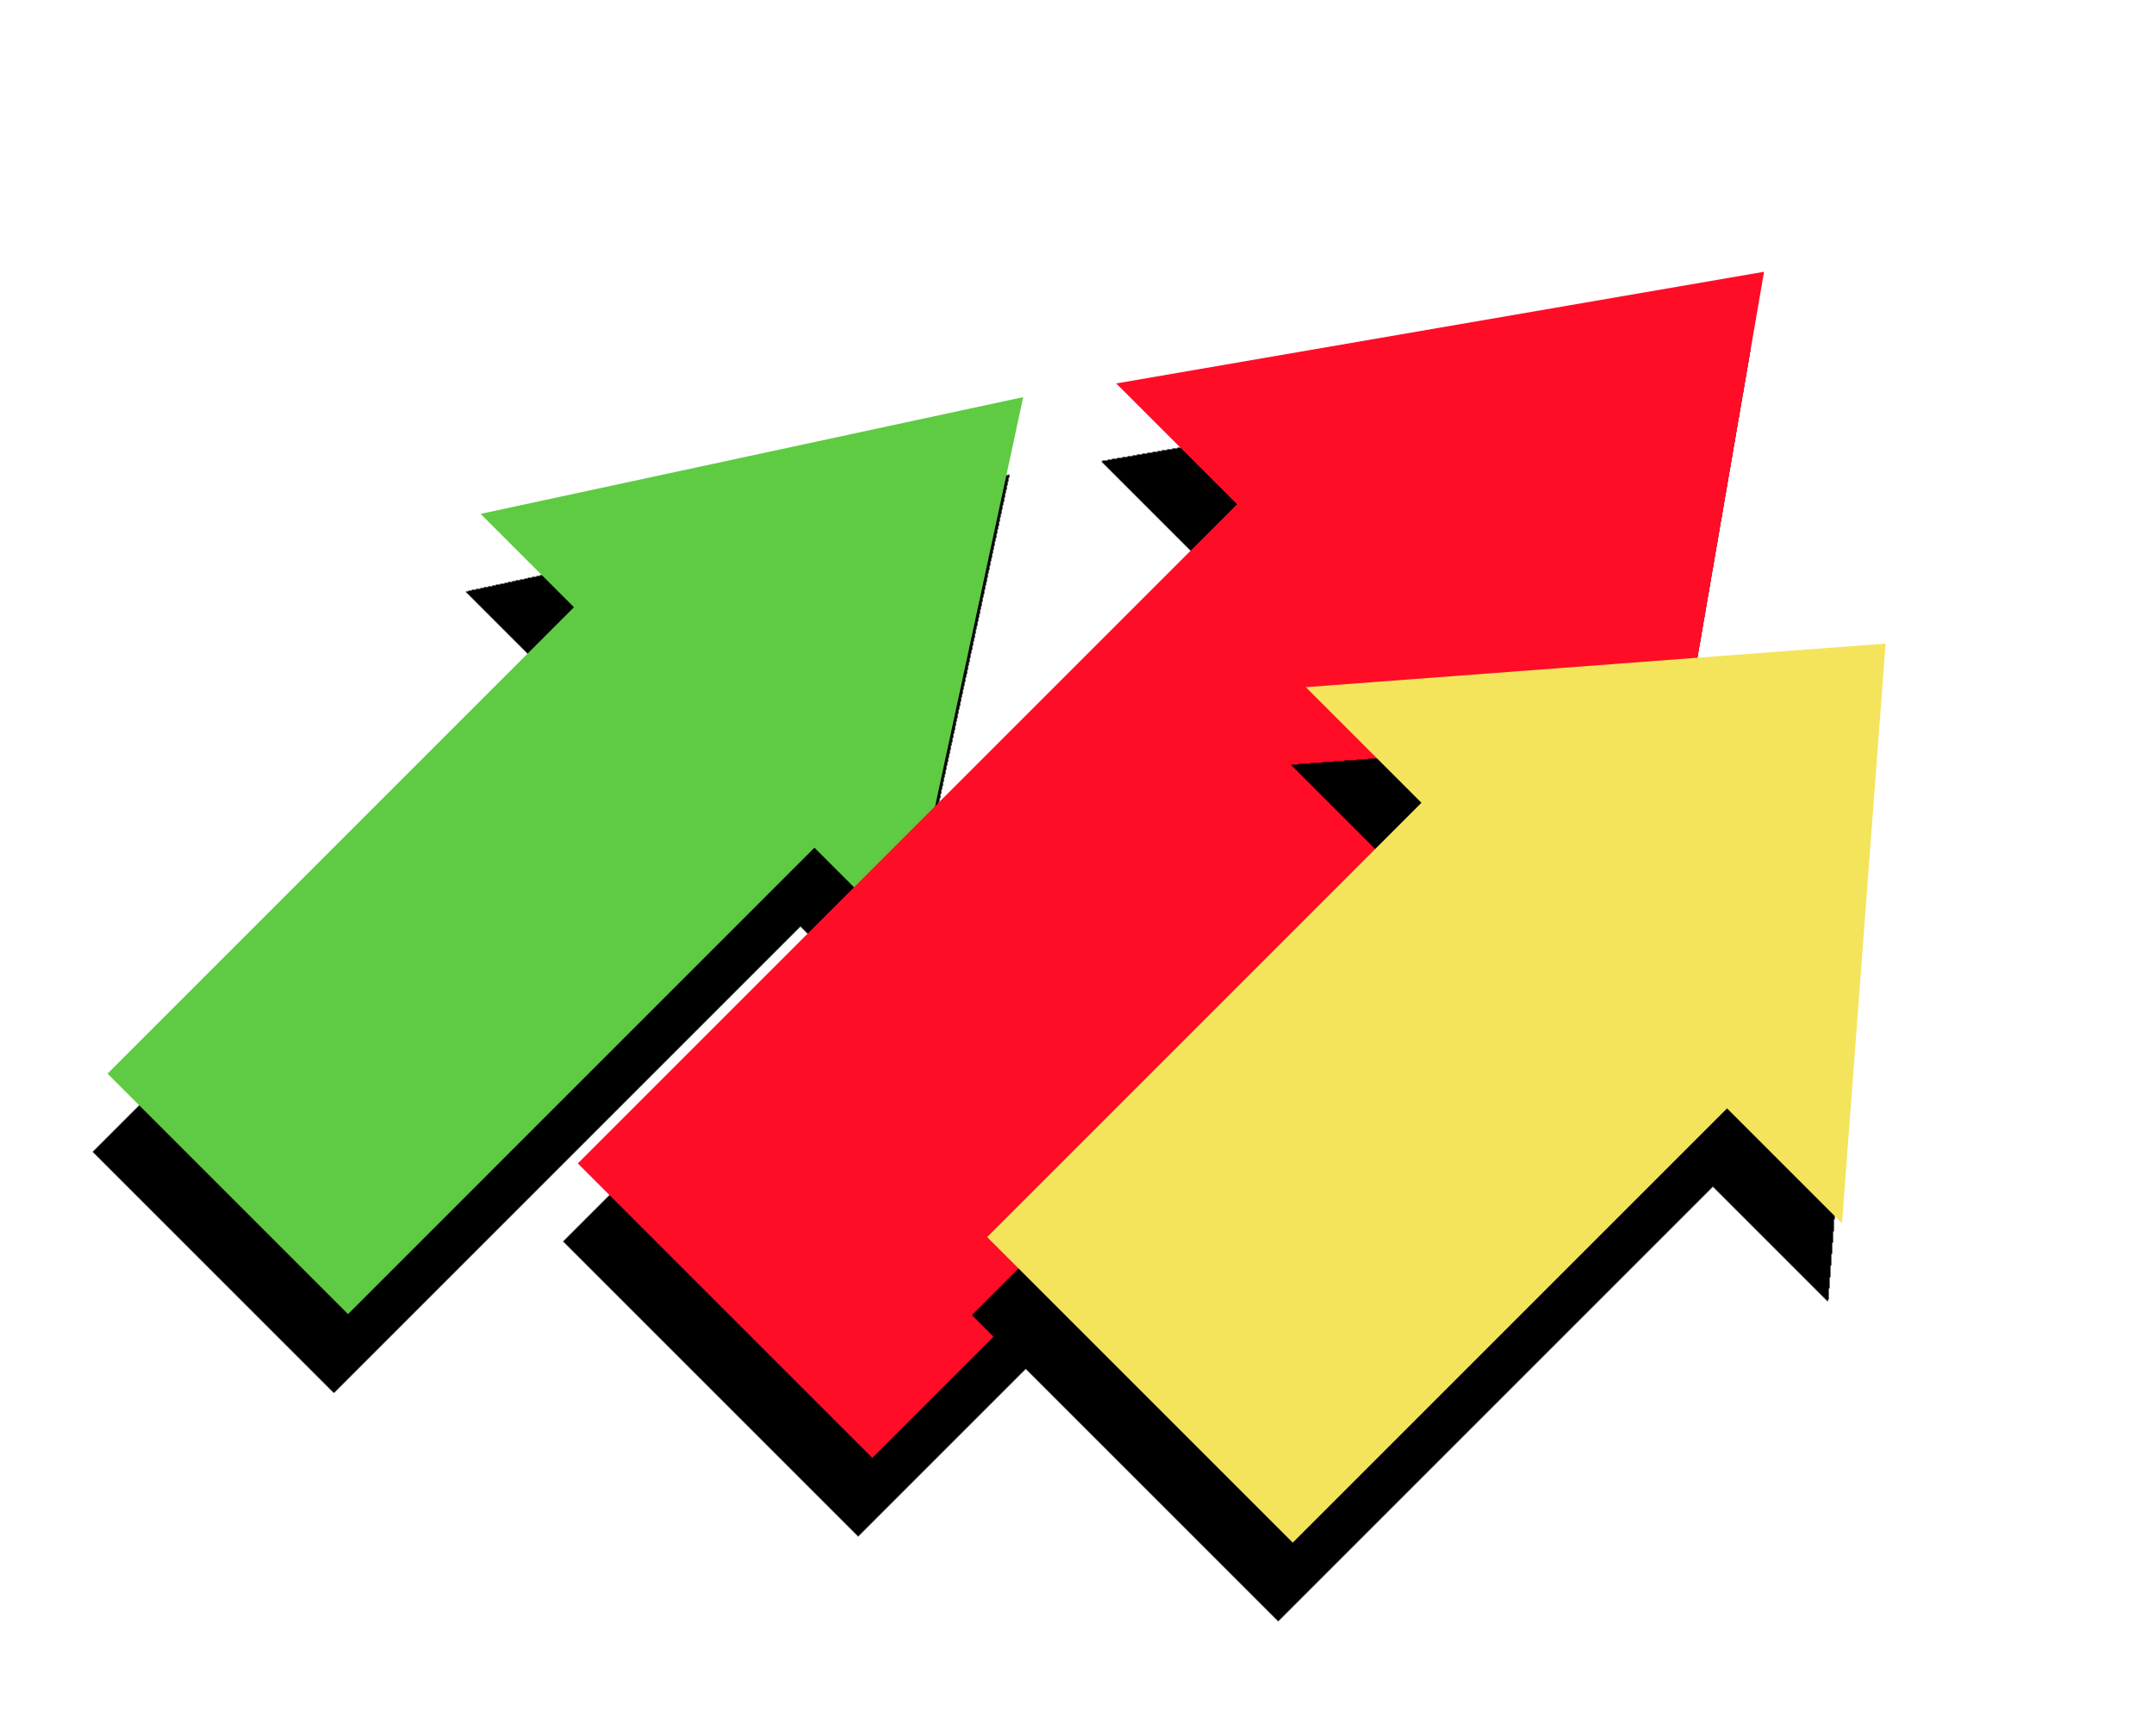
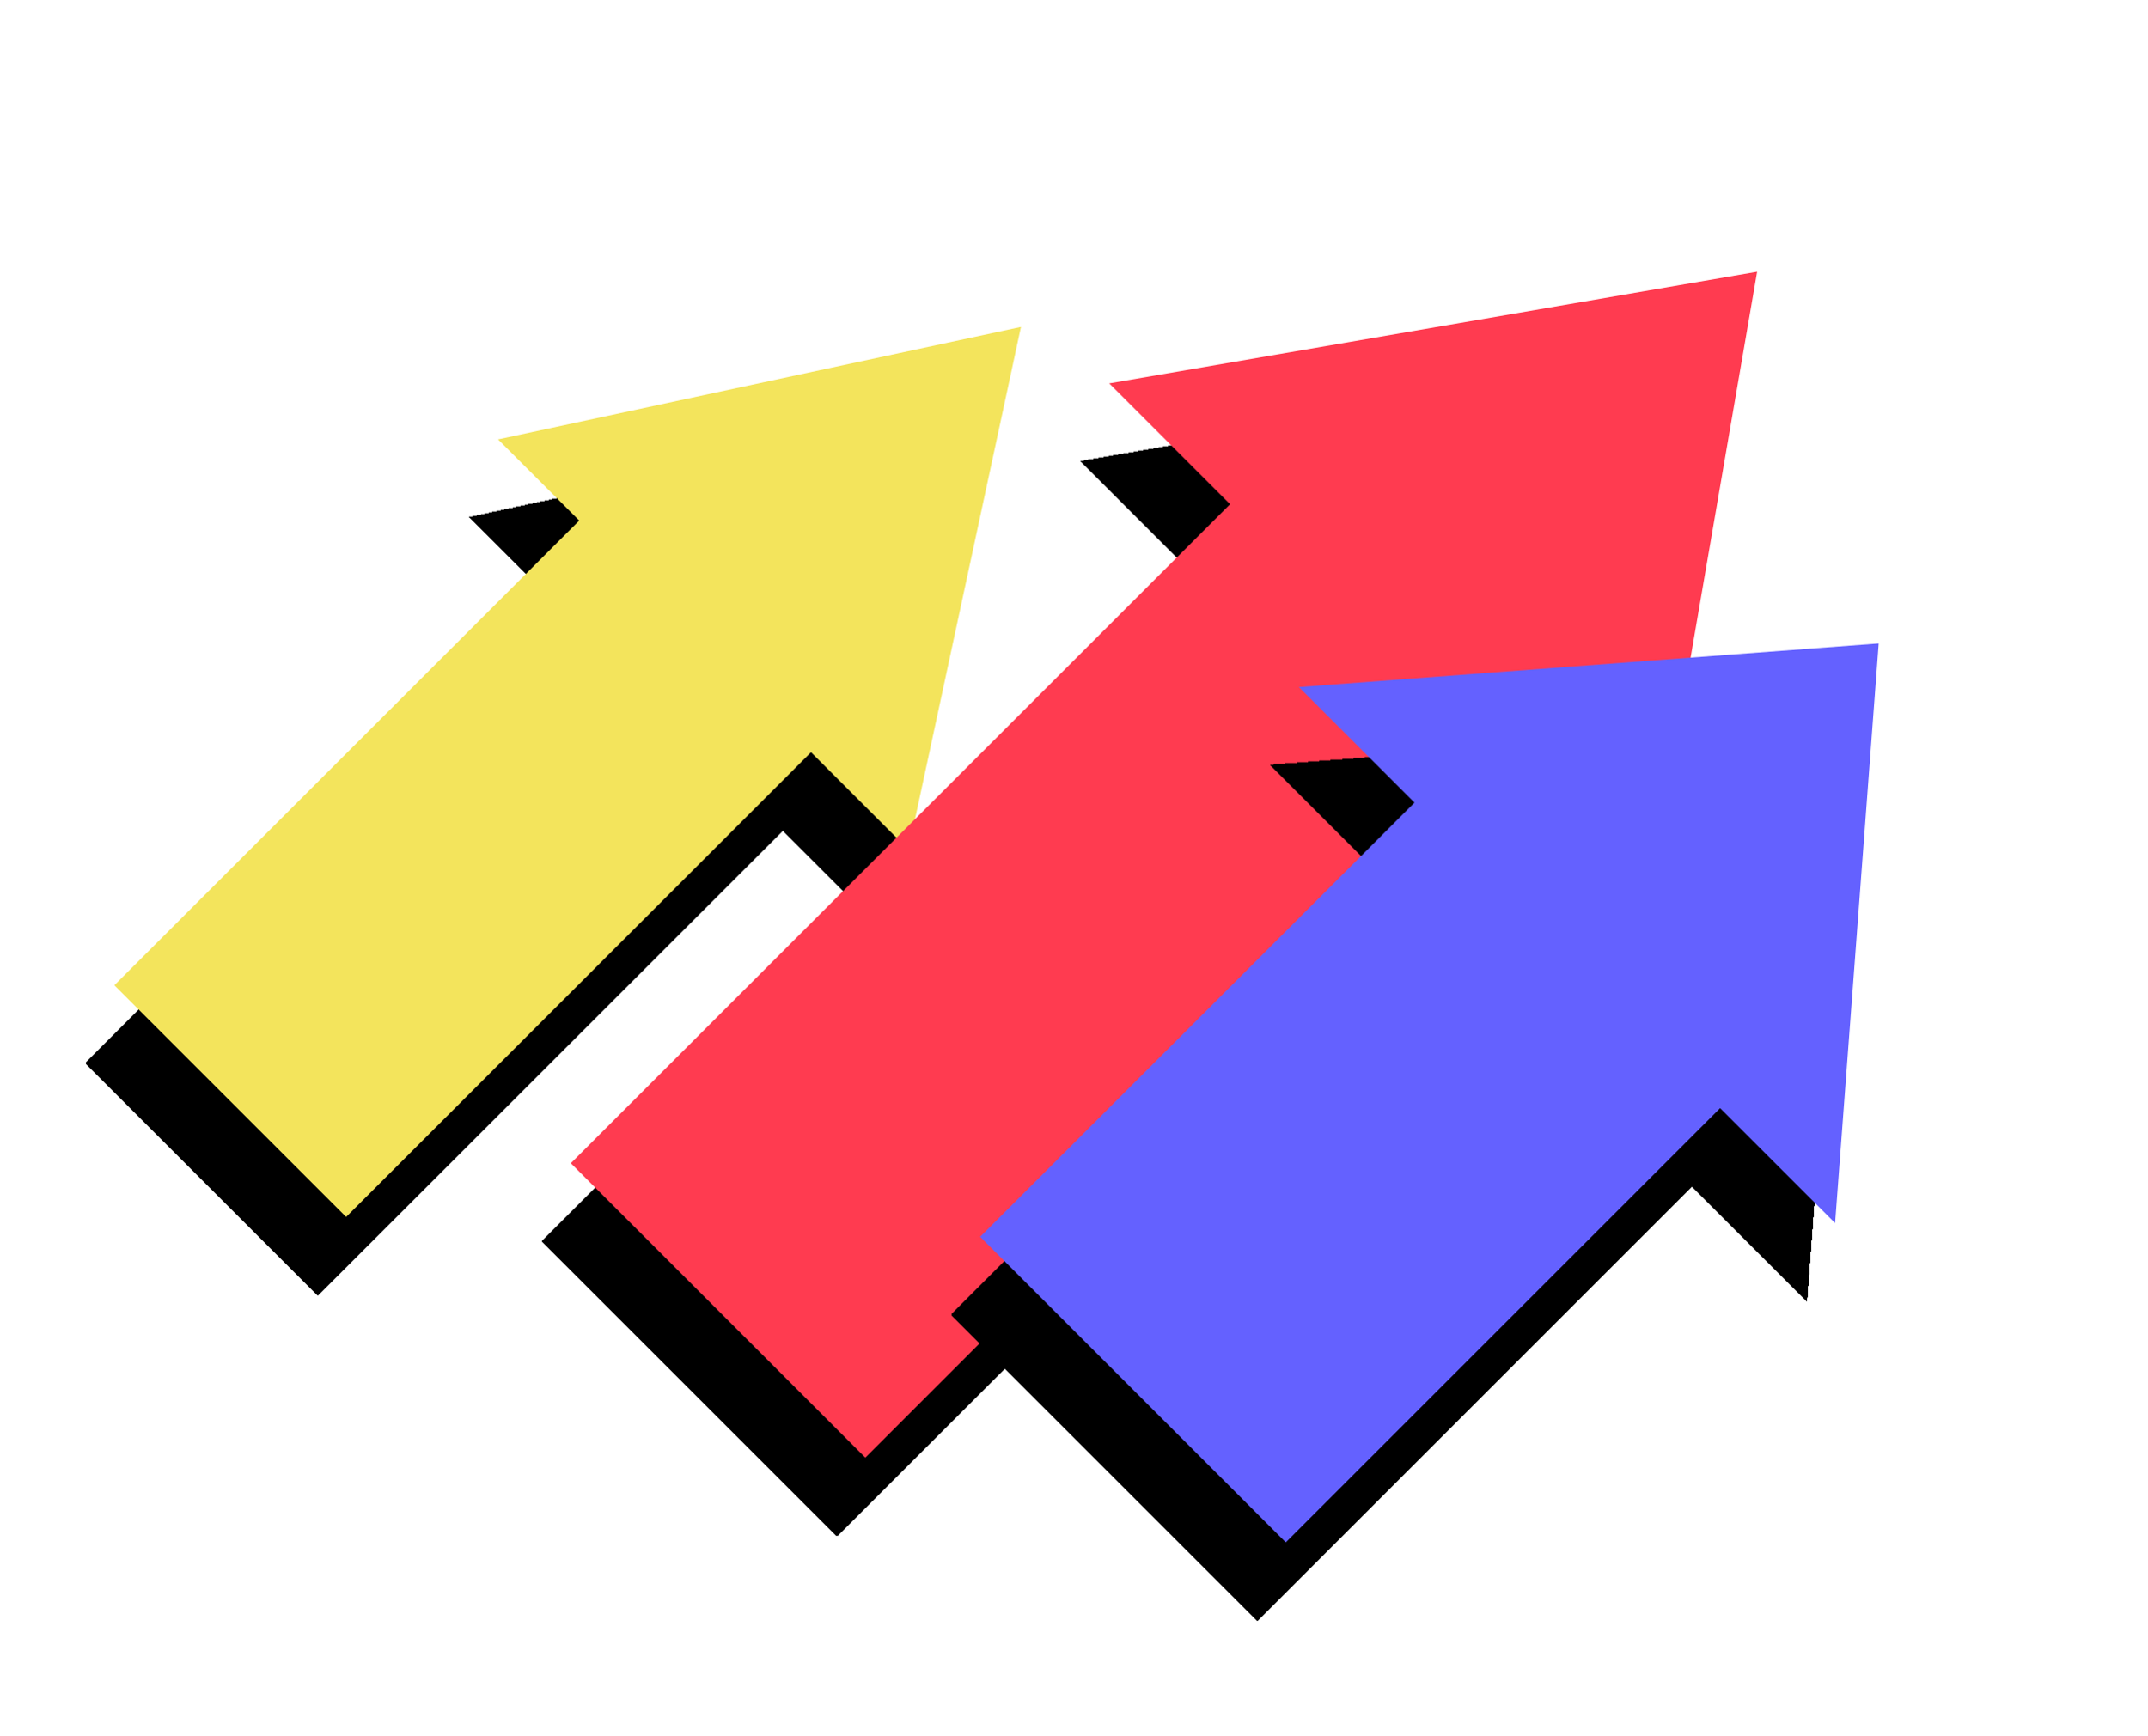
- <svg xmlns="http://www.w3.org/2000/svg" width="304" height="245" viewBox="0 0 304 245" fill="none">
+ <svg xmlns="http://www.w3.org/2000/svg" width="303" height="245" viewBox="0 0 303 245" fill="none">
  <g filter="url(#filter0_d)">
-     <path fill-rule="evenodd" clip-rule="evenodd" d="M127.928 132.631L144.407 56.051L67.827 72.529L81.003 85.706L15.176 151.532L49.117 185.474L114.944 119.647L127.928 132.631Z" fill="#5ECB42" />
+     <path fill-rule="evenodd" clip-rule="evenodd" d="M128.196 119.941L144.075 46.147L70.281 62.026L81.741 73.485L16.138 139.088L48.844 171.794L114.447 106.191L128.196 119.941Z" fill="#F3E45C" />
  </g>
  <g filter="url(#filter1_d)">
-     <path fill-rule="evenodd" clip-rule="evenodd" d="M233.204 129.79L248.966 38.358L157.533 54.12L174.587 71.174L81.551 164.211L123.113 205.773L216.149 112.736L233.204 129.79Z" fill="#FF0D27" />
+     <path fill-rule="evenodd" clip-rule="evenodd" d="M232.204 129.79L247.966 38.358L156.533 54.12L173.587 71.174L80.551 164.211L122.113 205.773L215.149 112.736L232.204 129.79Z" fill="#FF3B50" />
  </g>
  <g filter="url(#filter2_d)">
-     <path fill-rule="evenodd" clip-rule="evenodd" d="M259.965 172.661L266.12 90.835L184.295 96.99L200.611 113.306L139.316 174.601L182.449 217.734L243.744 156.439L259.965 172.661Z" fill="#F3E45C" />
+     <path fill-rule="evenodd" clip-rule="evenodd" d="M258.965 172.661L265.12 90.835L183.295 96.99L199.61 113.306L138.315 174.601L181.449 217.734L242.744 156.439L258.965 172.661Z" fill="#6461FF" />
  </g>
  <defs>
-     <filter id="filter0_d" x="-0" y="26" width="174.458" height="183.458" filterUnits="userSpaceOnUse" color-interpolation-filters="sRGB">
+     <filter id="filter0_d" x="0.679" y="17.19" width="172.353" height="179.353" filterUnits="userSpaceOnUse" color-interpolation-filters="sRGB">
      <feFlood flood-opacity="0" result="BackgroundImageFix" />
      <feColorMatrix in="SourceAlpha" type="matrix" values="0 0 0 0 0 0 0 0 0 0 0 0 0 0 0 0 0 0 127 0" />
-       <feOffset dx="-2" dy="11" />
+       <feOffset dx="-4" dy="11" />
      <feColorMatrix type="matrix" values="0 0 0 0 0 0 0 0 0 0 0 0 0 0 0 0 0 0 1 0" />
      <feBlend mode="normal" in2="BackgroundImageFix" result="effect1_dropShadow" />
      <feBlend mode="normal" in="SourceGraphic" in2="effect1_dropShadow" result="shape" />
    </filter>
-     <filter id="filter1_d" x="62.497" y="0.523" width="224.304" height="233.304" filterUnits="userSpaceOnUse" color-interpolation-filters="sRGB">
+     <filter id="filter1_d" x="59.497" y="0.523" width="226.304" height="233.304" filterUnits="userSpaceOnUse" color-interpolation-filters="sRGB">
      <feFlood flood-opacity="0" result="BackgroundImageFix" />
      <feColorMatrix in="SourceAlpha" type="matrix" values="0 0 0 0 0 0 0 0 0 0 0 0 0 0 0 0 0 0 127 0" />
-       <feOffset dx="-2" dy="11" />
+       <feOffset dx="-4" dy="11" />
      <feColorMatrix type="matrix" values="0 0 0 0 0 0 0 0 0 0 0 0 0 0 0 0 0 0 1 0" />
      <feBlend mode="normal" in2="BackgroundImageFix" result="effect1_dropShadow" />
      <feBlend mode="normal" in="SourceGraphic" in2="effect1_dropShadow" result="shape" />
    </filter>
-     <filter id="filter2_d" x="121" y="53" width="182.955" height="191.955" filterUnits="userSpaceOnUse" color-interpolation-filters="sRGB">
+     <filter id="filter2_d" x="118" y="53" width="184.955" height="191.955" filterUnits="userSpaceOnUse" color-interpolation-filters="sRGB">
      <feFlood flood-opacity="0" result="BackgroundImageFix" />
      <feColorMatrix in="SourceAlpha" type="matrix" values="0 0 0 0 0 0 0 0 0 0 0 0 0 0 0 0 0 0 127 0" />
-       <feOffset dx="-2" dy="11" />
+       <feOffset dx="-4" dy="11" />
      <feColorMatrix type="matrix" values="0 0 0 0 0 0 0 0 0 0 0 0 0 0 0 0 0 0 1 0" />
      <feBlend mode="normal" in2="BackgroundImageFix" result="effect1_dropShadow" />
      <feBlend mode="normal" in="SourceGraphic" in2="effect1_dropShadow" result="shape" />
    </filter>
  </defs>
</svg>
